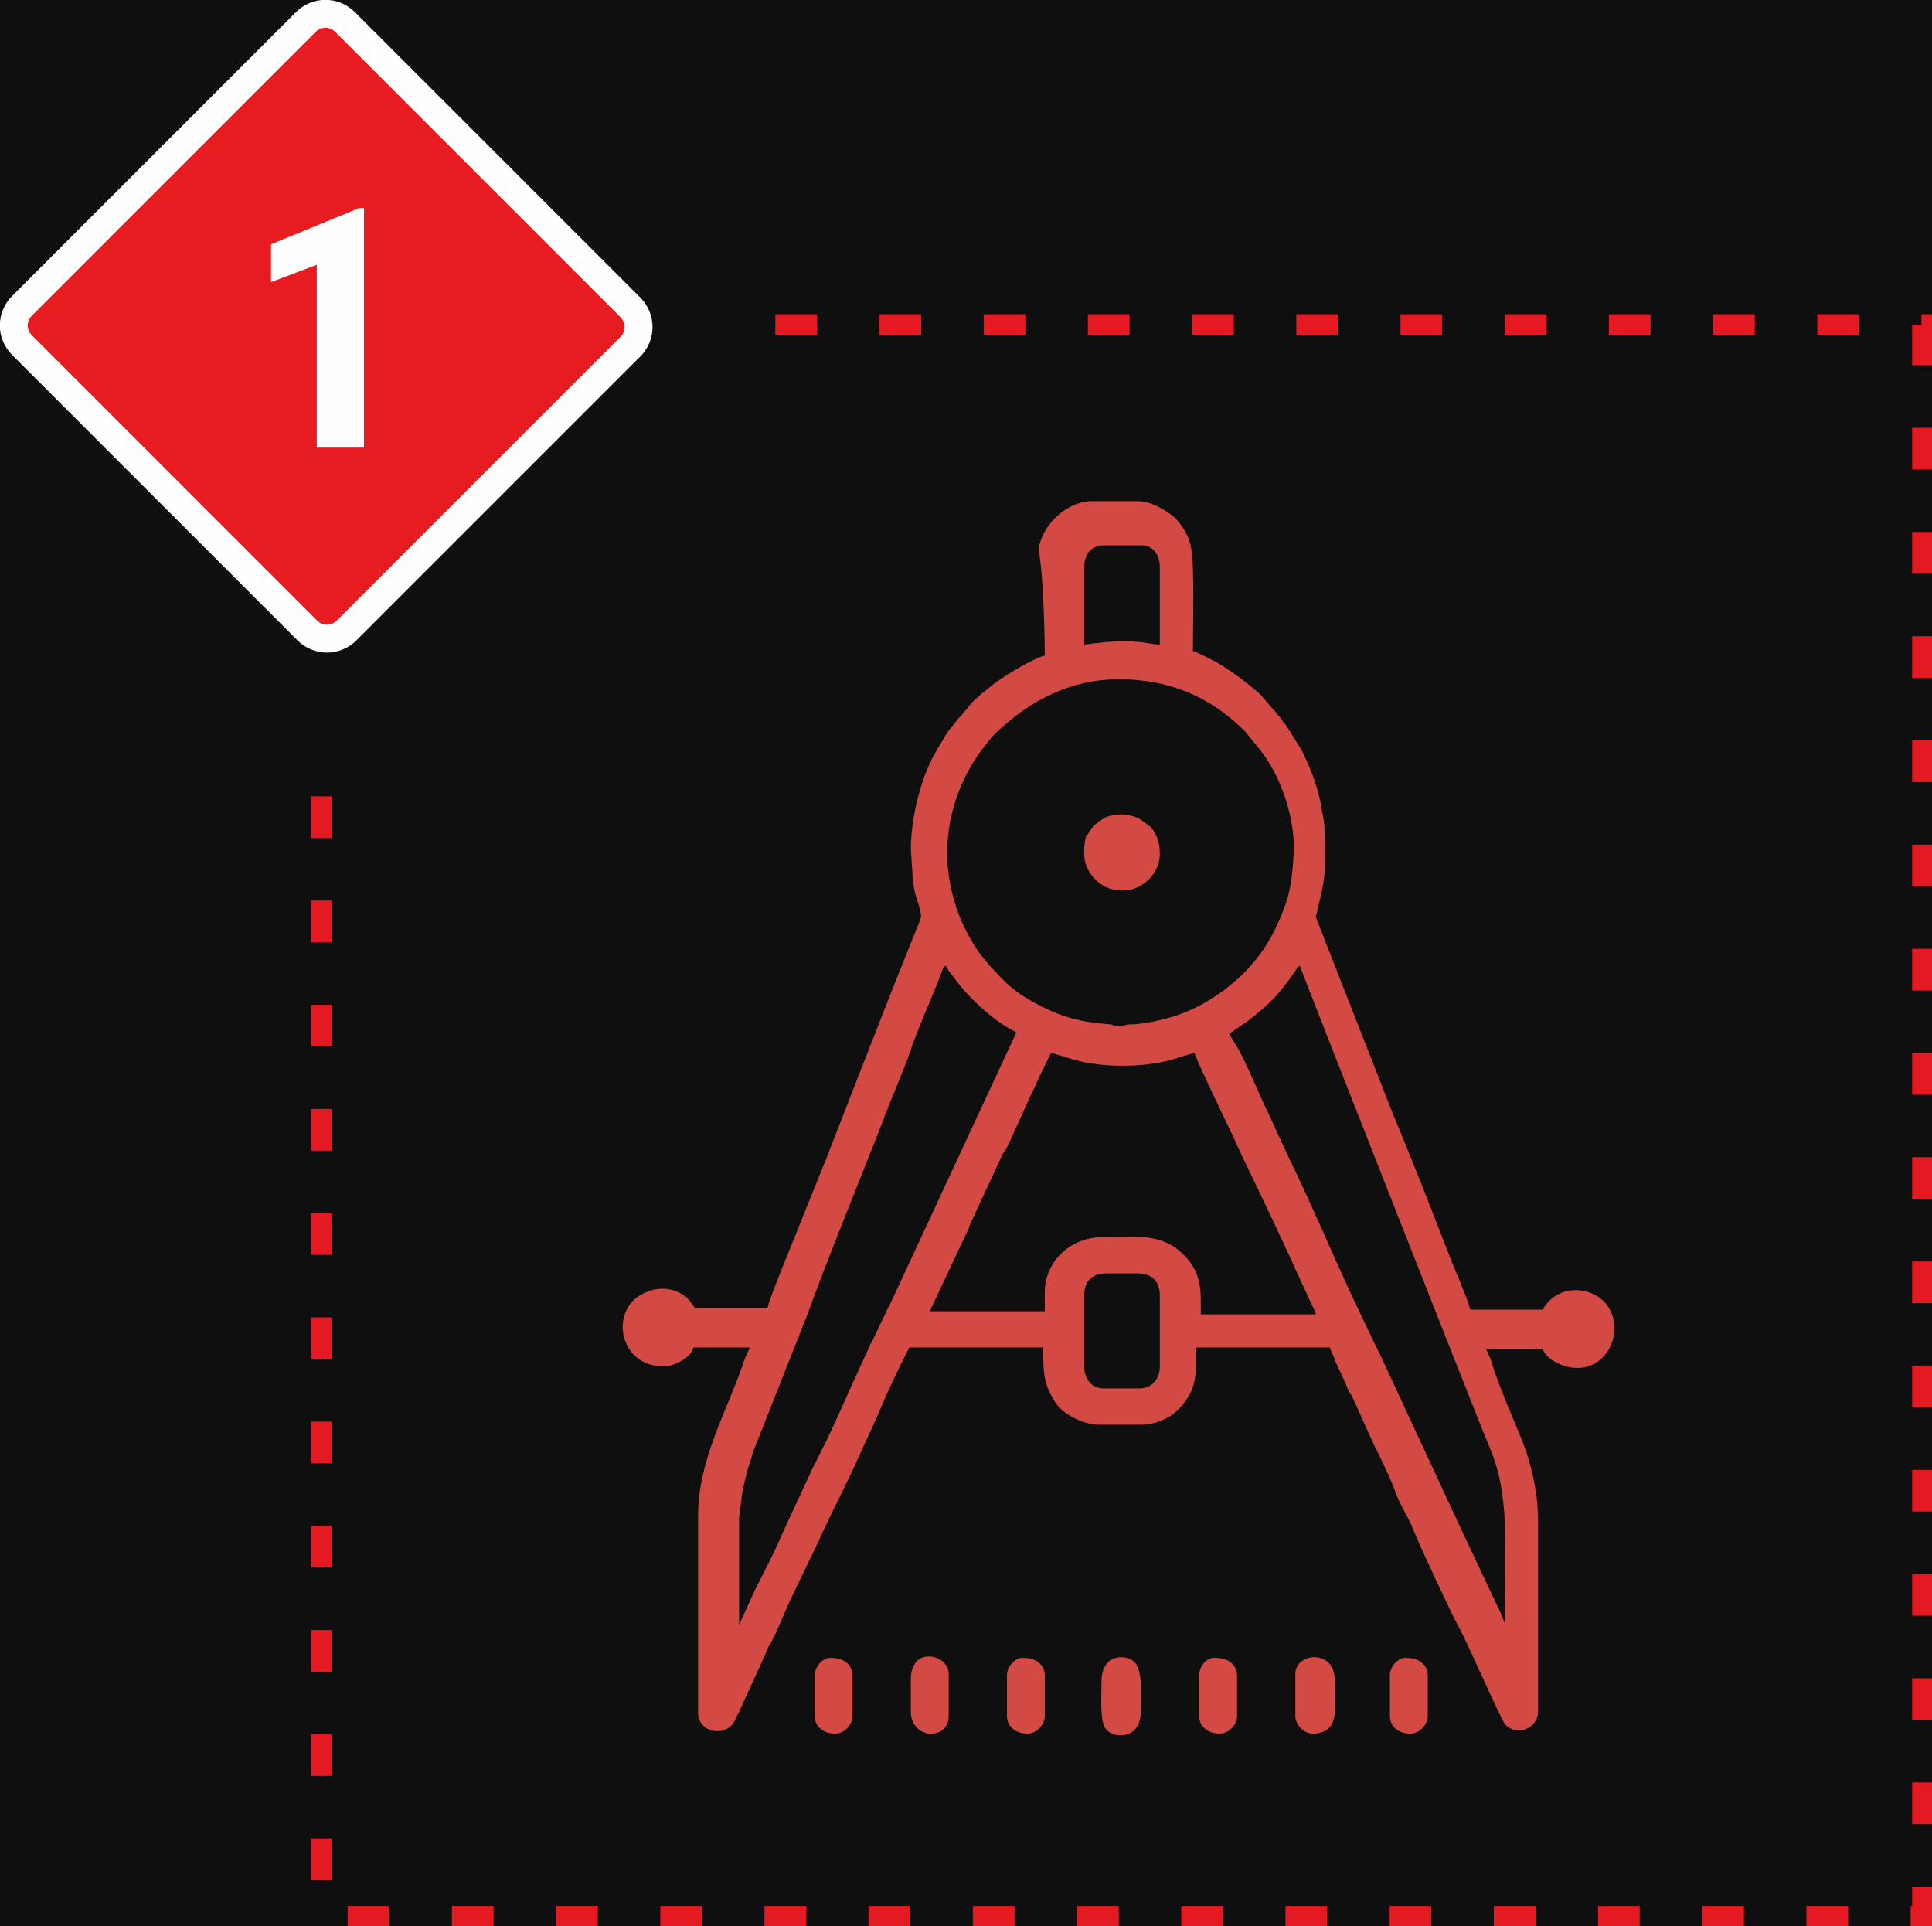
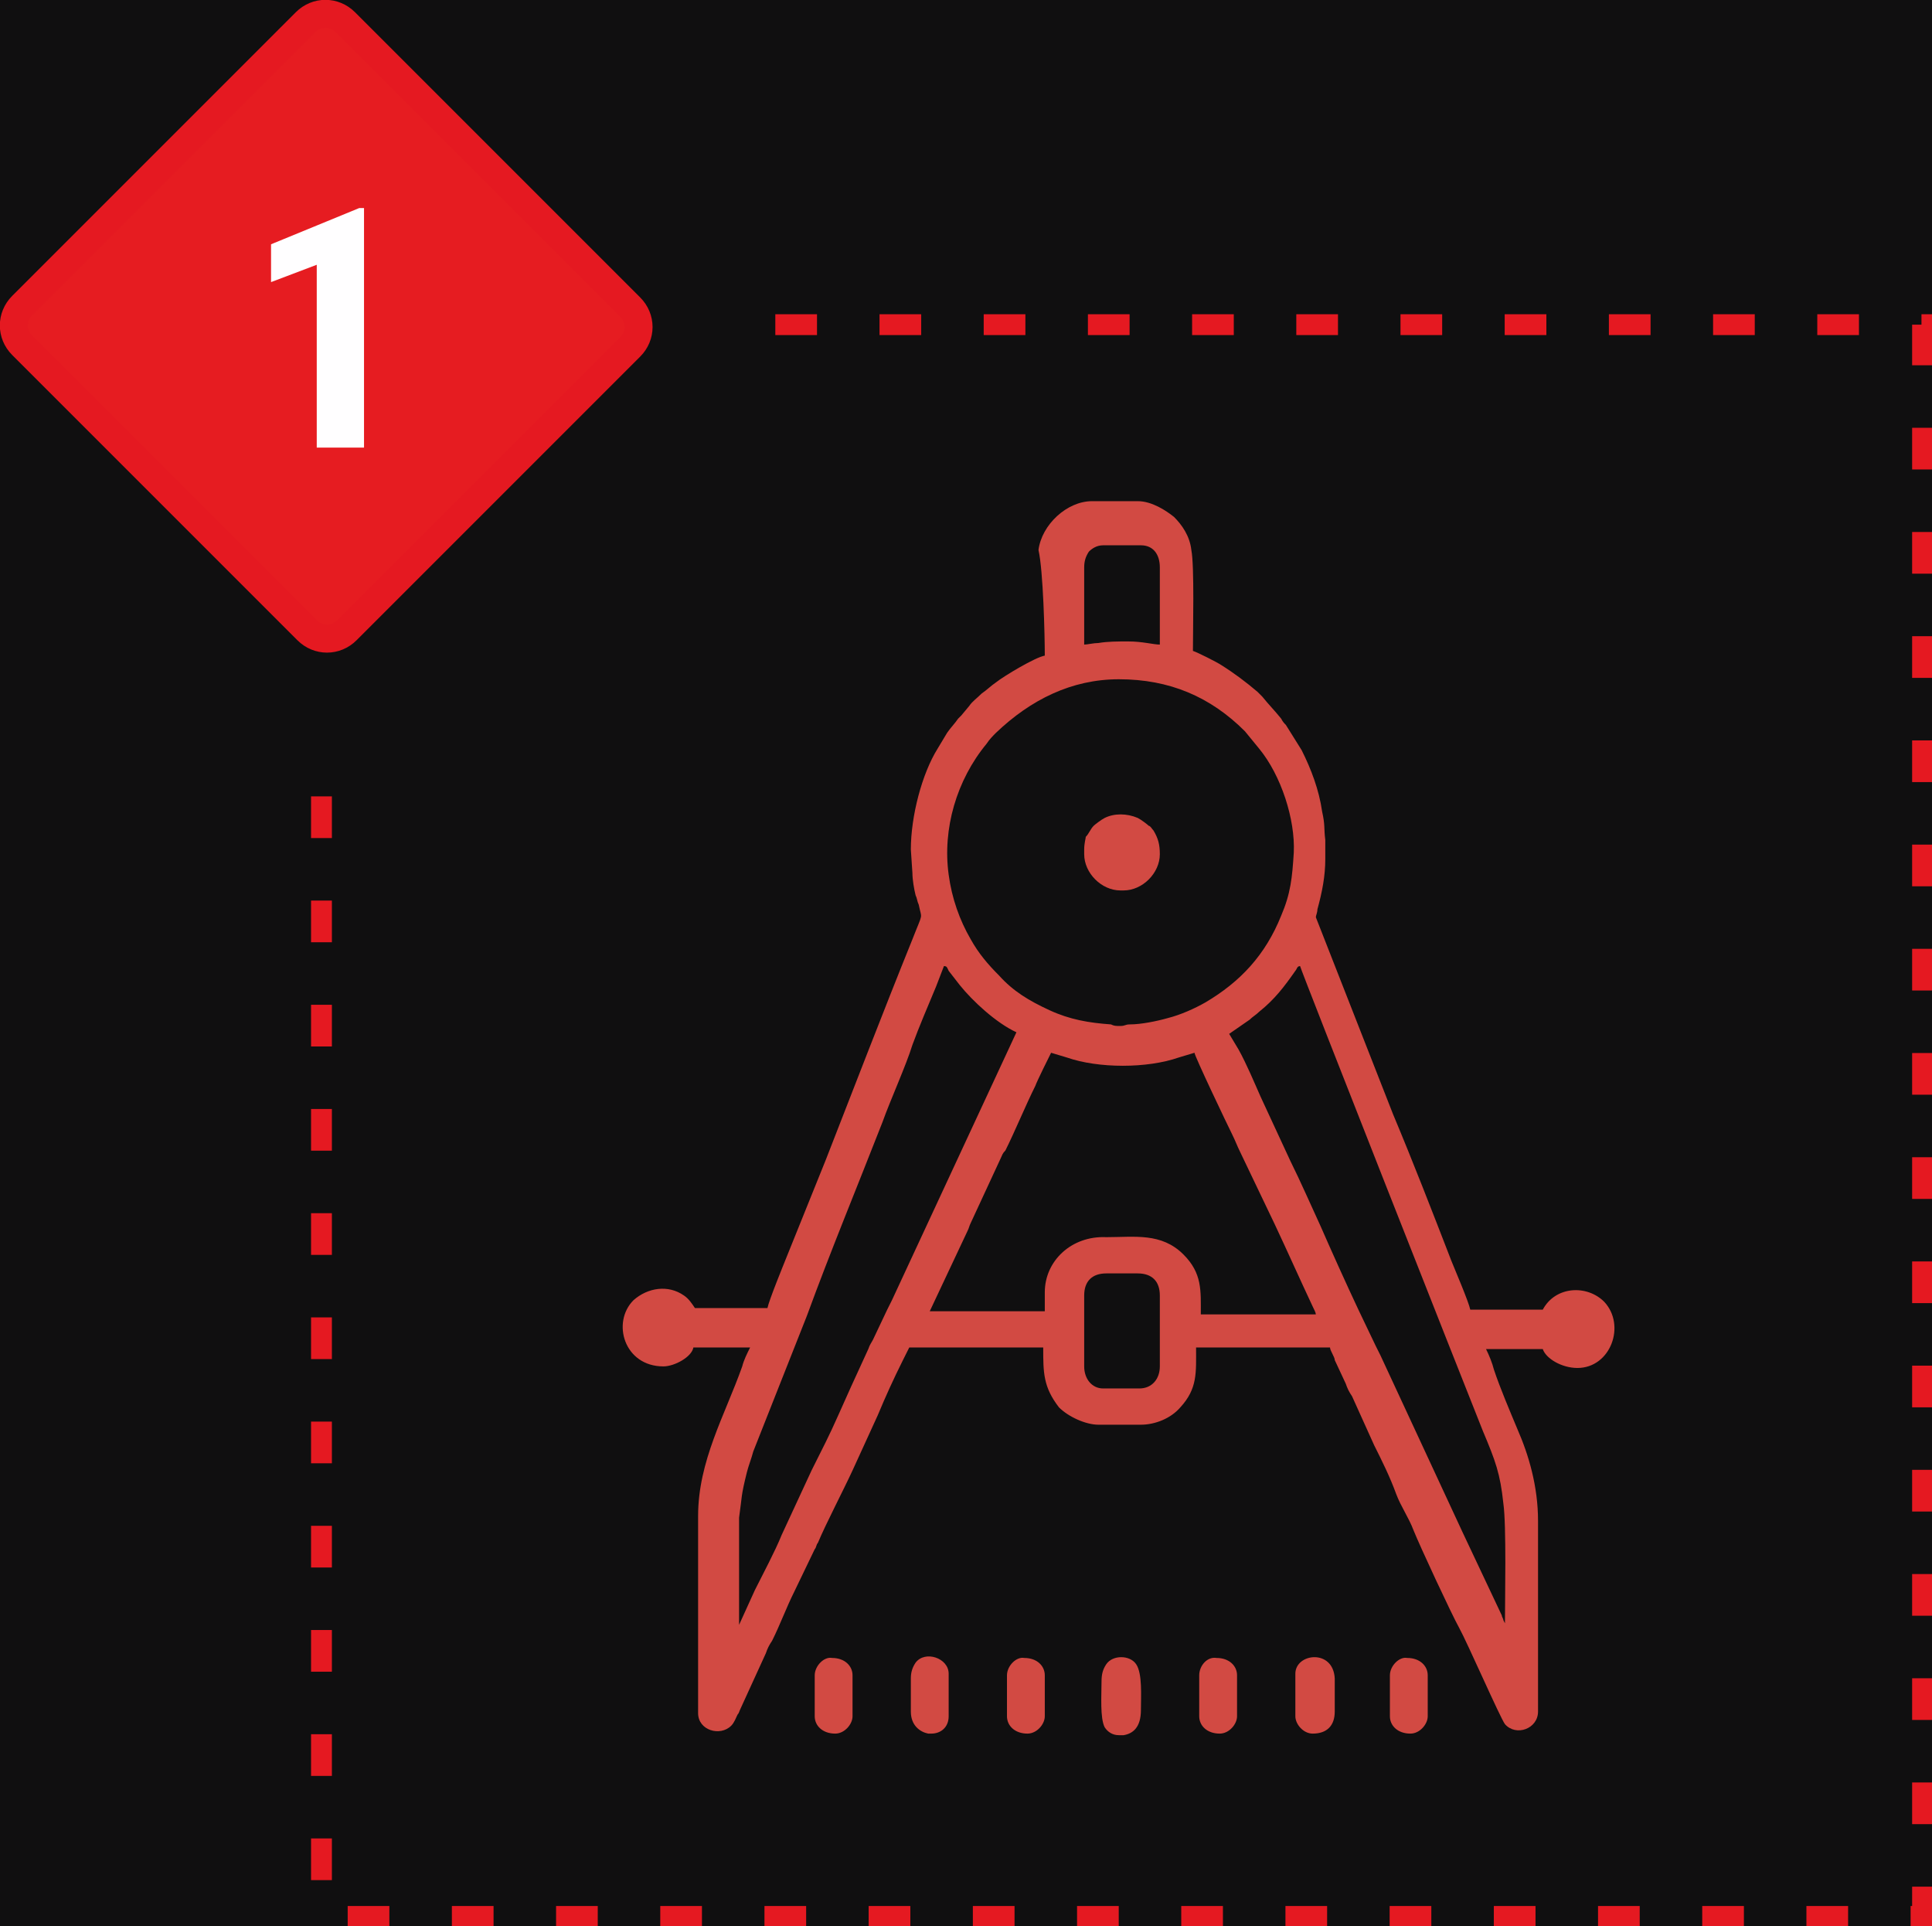
<svg xmlns="http://www.w3.org/2000/svg" version="1.1" id="Слой_1" x="0px" y="0px" viewBox="0 0 122.6 122.2" style="enable-background:new 0 0 122.6 122.2;" xml:space="preserve">
  <style type="text/css">
	.st0{fill-rule:evenodd;clip-rule:evenodd;fill:#100F10;stroke:#201600;stroke-width:0.567;stroke-miterlimit:22.926;}
	.st1{fill:#E9ECEB;}
	.st2{fill:#E2E2E2;}
	.st3{fill:none;stroke:#E2E2E2;stroke-width:1.417;stroke-miterlimit:22.926;}
	.st4{fill-rule:evenodd;clip-rule:evenodd;fill:#FFFFFF;}
	.st5{fill:#FFFFFF;}
	.st6{fill:none;stroke:#FFFEFF;stroke-width:2.835;stroke-miterlimit:22.926;}
	.st7{fill:none;stroke:#ECECEC;stroke-width:1.701;stroke-miterlimit:22.926;stroke-dasharray:3.401,5.102;}
	.st8{fill-rule:evenodd;clip-rule:evenodd;fill:#E61C21;stroke:#FFFEFF;stroke-width:1.984;stroke-miterlimit:22.926;}
	.st9{fill:#FFFEFF;}
	.st10{fill-rule:evenodd;clip-rule:evenodd;fill:#E2E2E2;}
	.st11{fill-rule:evenodd;clip-rule:evenodd;fill:none;stroke:#FFFEFF;stroke-width:1.984;stroke-miterlimit:22.926;}
	.st12{fill:#F3444E;}
	.st13{fill-rule:evenodd;clip-rule:evenodd;fill:#F3444E;}
	.st14{fill:none;stroke:#F3444E;stroke-width:1.417;stroke-miterlimit:22.926;}
	.st15{fill-rule:evenodd;clip-rule:evenodd;fill:#F3444E;stroke:#F3444E;stroke-width:1.417;stroke-miterlimit:22.926;}
	.st16{fill-rule:evenodd;clip-rule:evenodd;fill:#F3444E;stroke:#F3444E;stroke-width:0.567;stroke-miterlimit:22.926;}
	.st17{fill:#DC7D43;}
	.st18{fill:none;stroke:#201600;stroke-width:0.567;stroke-miterlimit:22.926;}
	.st19{fill:none;stroke:#201600;stroke-width:0.216;stroke-miterlimit:22.926;}
	.st20{fill:none;stroke:#FFFFFF;stroke-width:1.417;stroke-miterlimit:22.926;}
	.st21{fill:none;stroke:#E2E2E2;stroke-width:1.417;stroke-miterlimit:22.926;}
	.st22{fill-rule:evenodd;clip-rule:evenodd;fill:#E2E2E2;stroke:#E2E2E2;stroke-width:1.417;stroke-miterlimit:22.926;}
	.st23{fill:none;stroke:#E2E2E2;stroke-width:1.417;stroke-miterlimit:22.926;}
	.st24{fill:none;stroke:#E2E2E2;stroke-width:1.418;stroke-miterlimit:22.926;}
	.st25{fill:none;stroke:#E2E2E2;stroke-width:1.417;stroke-linecap:round;stroke-linejoin:round;stroke-miterlimit:10;}
	.st26{fill:none;stroke:#E2E2E2;stroke-width:1.342;stroke-linecap:round;stroke-linejoin:round;stroke-miterlimit:10;}
	.st27{fill:none;stroke:#D24A43;stroke-width:1.417;stroke-linejoin:round;stroke-miterlimit:10;}
	.st28{fill:none;stroke:#D24A43;stroke-width:1.417;stroke-linejoin:round;stroke-miterlimit:22.926;}
	.st29{fill:none;stroke:#D24A43;stroke-width:1.417;stroke-linecap:round;stroke-linejoin:round;stroke-miterlimit:10;}
	.st30{fill:none;stroke:#D24A43;stroke-width:1.417;stroke-miterlimit:22.926;}
	.st31{fill-rule:evenodd;clip-rule:evenodd;fill:#E61C21;}
	.st32{fill:none;stroke:#FFFFFF;stroke-width:1.549;stroke-linecap:round;stroke-linejoin:round;stroke-miterlimit:10;}
	.st33{fill:none;stroke:#FFFFFF;stroke-width:1.402;stroke-linecap:round;stroke-linejoin:round;stroke-miterlimit:10;}
	.st34{fill:none;stroke:#FFFFFF;stroke-width:1.752;stroke-linecap:round;stroke-linejoin:round;stroke-miterlimit:10;}
	.st35{fill:none;stroke:#FFFFFF;stroke-width:1.701;stroke-miterlimit:22.926;}
	.st36{fill:none;stroke:#FFFFFF;stroke-width:1.546;stroke-linecap:round;stroke-linejoin:round;stroke-miterlimit:10;}
	.st37{fill:none;stroke:#FFFFFF;stroke-width:1.417;stroke-linecap:round;stroke-linejoin:round;stroke-miterlimit:10;}
	.st38{fill:none;stroke:#FFFFFF;stroke-width:1.516;stroke-linecap:round;stroke-linejoin:round;stroke-miterlimit:10;}
	.st39{fill:none;stroke:#B6B8BD;stroke-width:1.417;stroke-miterlimit:22.926;}
	.st40{fill:none;stroke:#B6B8BD;stroke-width:1.417;stroke-linecap:round;stroke-linejoin:round;stroke-miterlimit:10;}
	.st41{fill:none;stroke:#B6B8BD;stroke-width:1.518;stroke-linecap:round;stroke-linejoin:round;stroke-miterlimit:10;}
	.st42{fill-rule:evenodd;clip-rule:evenodd;fill:#FFFEFF;}
	.st43{fill:#E62A13;}
	.st44{fill:none;stroke:#E62A13;stroke-width:1.486;stroke-linecap:round;stroke-linejoin:round;stroke-miterlimit:10;}
	.st45{fill:none;stroke:#E62A13;stroke-width:1.412;stroke-linecap:round;stroke-linejoin:round;stroke-miterlimit:10;}
	.st46{fill:none;stroke:#E62A13;stroke-width:1.417;stroke-miterlimit:22.926;}
	.st47{fill-rule:evenodd;clip-rule:evenodd;fill:#E62A13;}
	.st48{fill:none;stroke:#E61C21;stroke-width:1.417;stroke-linecap:round;stroke-linejoin:round;stroke-miterlimit:10;}
	.st49{fill:none;stroke:#E61C21;stroke-width:1.417;stroke-miterlimit:22.926;}
	.st50{fill:none;stroke:#FFFFFF;stroke-width:1.417;stroke-miterlimit:22.926;}
	.st51{fill:none;stroke:#F1444C;stroke-width:1.417;stroke-miterlimit:22.926;}
	.st52{fill-rule:evenodd;clip-rule:evenodd;fill:#FF0000;}
	.st53{fill-rule:evenodd;clip-rule:evenodd;fill:#5C768B;}
	.st54{fill:#D24A43;}
	.st55{fill:none;stroke:#D24A43;stroke-width:2.835;stroke-miterlimit:22.926;}
	.st56{fill-rule:evenodd;clip-rule:evenodd;fill:#D24A43;}
- 	.st57{fill-rule:evenodd;clip-rule:evenodd;fill:#E61C21;stroke:#FFFEFF;stroke-width:1.77;stroke-miterlimit:22.926;}
+ 	.st57{fill-rule:evenodd;clip-rule:evenodd;fill:#E61C21;stroke:#E51921;stroke-width:1.77;stroke-miterlimit:22.926;}
	.st58{fill:none;stroke:#E51921;stroke-width:1.322;stroke-miterlimit:22.926;stroke-dasharray:2.645,3.967;}
	.st59{fill:none;stroke:#D24A43;stroke-width:2.126;stroke-miterlimit:22.926;}
</style>
  <polygon class="st0" points="-1005.3,1598.9 -1005.3,-620.9 1135.4,-620.9 1135.4,1598.9 -1005.3,1598.9 " />
  <g>
    <g>
      <path class="st57" d="M1.4,19.4l18-18c0.7-0.7,1.8-0.7,2.5,0L40,19.5c0.7,0.7,0.7,1.8,0,2.5l-18,18c-0.7,0.7-1.8,0.7-2.5,0    L1.4,21.9C0.7,21.2,0.7,20.1,1.4,19.4L1.4,19.4z" />
      <polygon class="st9" points="23.1,28.4 20.1,28.4 20.1,16.8 17.2,17.9 17.2,15.5 22.8,13.2 23.1,13.2 23.1,28.4   " />
    </g>
    <polyline class="st58" points="49.2,20.6 122,20.6 122,121.6 20.4,121.6 20.4,47.4  " />
    <path class="st56" d="M68.8,86.7v-4.5c0-0.9,0.5-1.4,1.4-1.4h2c0.9,0,1.4,0.5,1.4,1.4v4.5c0,0.8-0.5,1.4-1.3,1.4H70   C69.3,88.1,68.8,87.5,68.8,86.7L68.8,86.7z M66.3,82v1.2H59l2.4-5.1c0.1-0.2,0.1-0.3,0.2-0.5l1.9-4.1c0.1-0.2,0.1-0.3,0.3-0.5   c0.6-1.2,1.3-2.9,1.9-4.1c0.1-0.3,0.9-1.9,1-2.1l1,0.3c2,0.7,5.1,0.7,7.1,0l1-0.3c0,0.2,2.1,4.6,2.4,5.2c0.2,0.4,0.3,0.7,0.5,1.1   l2.2,4.6c0.8,1.7,1.6,3.5,2.4,5.2c0.1,0.2,0.2,0.4,0.2,0.5h-7.3c0-1.5,0.1-2.6-1.1-3.8c-1.4-1.4-3.1-1.1-4.9-1.1   C68,78.4,66.3,80,66.3,82L66.3,82z M78,65.6l1.3-0.9c0.2-0.2,0.4-0.3,0.6-0.5c1-0.8,1.6-1.6,2.3-2.6c0.1-0.1,0.1-0.3,0.3-0.3   c0.1,0.4,10.4,26.5,11.6,29.5c0.8,1.9,1.1,2.7,1.3,4.6c0.2,1.4,0.1,6.1,0.1,7.6l-0.1-0.2c0-0.1-0.1-0.2-0.1-0.3   c-0.8-1.7-1.7-3.6-2.5-5.3l-5.2-11.2c-0.1-0.2-0.2-0.4-0.3-0.6l-1.1-2.3c-0.8-1.7-1.7-3.7-2.4-5.3c-0.6-1.3-1.3-2.9-1.9-4.1   l-1.9-4.1c-0.4-0.9-0.9-2.1-1.4-3L78,65.6L78,65.6z M46.9,103.1c0-0.5,0-6.5,0-6.8c0.2-1.4,0.1-1.3,0.5-2.9   c0.1-0.4,0.3-0.9,0.4-1.3c1.1-2.8,2.3-5.8,3.4-8.6c1.5-4.1,3.2-8.2,4.8-12.3c0.5-1.4,1.5-3.6,1.9-4.9c0.4-1.1,1-2.5,1.5-3.7   l0.5-1.3c0.2,0,0.2,0.1,0.3,0.3l0.7,0.9c0.8,1,2.3,2.4,3.6,3l-7.9,17c-0.1,0.2-0.2,0.4-0.3,0.6L55.4,85c-0.1,0.2-0.2,0.3-0.3,0.6   l-1.1,2.4c-0.5,1.1-1.1,2.5-1.6,3.5c-0.2,0.4-0.4,0.8-0.6,1.2c-0.1,0.2-0.2,0.4-0.3,0.6l-1.9,4.1c-0.4,1-1.2,2.5-1.7,3.5   L46.9,103.1L46.9,103.1z M71,43.1c3.2,0,5.8,1.1,8,3.3l0.9,1.1c1.4,1.7,2.3,4.5,2.2,6.6c-0.1,1.6-0.2,2.6-0.8,4   c-1,2.5-2.6,4.2-4.8,5.5c-0.7,0.4-1.6,0.8-2.4,1c-0.7,0.2-1.7,0.4-2.4,0.4c-0.3,0-0.3,0.1-0.6,0.1c-0.3,0-0.4,0-0.6-0.1   c-1.4-0.1-2.6-0.3-3.9-0.9c-1.3-0.6-2.3-1.2-3.2-2.2c-0.7-0.7-1.3-1.4-1.8-2.3c-0.7-1.2-1.2-2.6-1.4-4.1c-0.4-2.9,0.5-6,2.4-8.3   c0.2-0.3,0.4-0.5,0.6-0.7C65.4,44.4,68,43.1,71,43.1L71,43.1z M68.8,40.9V36c0-0.4,0.1-0.7,0.3-1c0.2-0.2,0.5-0.4,0.9-0.4h2.4   c0.8,0,1.2,0.6,1.2,1.4v4.9c-0.4,0-1.1-0.2-2-0.2c-0.7,0-1.3,0-1.9,0.1C69.4,40.8,69,40.9,68.8,40.9L68.8,40.9z M66.3,41.6   c-0.6,0.1-2.6,1.3-3.1,1.7c-0.3,0.2-0.6,0.5-0.9,0.7c-0.3,0.3-0.6,0.5-0.8,0.8l-0.5,0.6c-0.1,0.1-0.1,0.1-0.2,0.2   c-0.2,0.3-0.5,0.6-0.7,0.9l-0.6,1c-1,1.6-1.7,4.3-1.7,6.4l0.1,1.5c0,0.4,0.1,1,0.2,1.4c0.1,0.2,0.1,0.4,0.2,0.6   c0.2,1,0.3,0.4-0.4,2.2c-1.9,4.7-3.7,9.4-5.5,14l-2.5,6.2c-0.2,0.5-1.1,2.7-1.2,3.2h-4.6c-0.2-0.3-0.4-0.6-0.7-0.8   c-1-0.7-2.3-0.5-3.2,0.3c-1.4,1.4-0.6,4.2,1.9,4.2c0.7,0,1.8-0.6,1.9-1.2h3.6c-0.2,0.4-0.4,0.8-0.5,1.2c-1.1,3.1-2.8,6-2.8,9.5   v12.5c0,1.1,1.4,1.5,2.1,0.8c0.2-0.2,0.3-0.5,0.4-0.7c0.1-0.1,0.1-0.2,0.2-0.4l1.6-3.5c0.1-0.3,0.2-0.5,0.4-0.8   c0.5-1,0.9-2.1,1.4-3.1l1.3-2.7c0.1-0.1,0.1-0.3,0.2-0.4c0.5-1.2,1.6-3.3,2.2-4.6l1.6-3.5c0.5-1.2,1-2.3,1.6-3.5   c0.1-0.2,0.3-0.6,0.4-0.8h8.5c0,1.6,0,2.5,1,3.8c0.6,0.6,1.7,1.1,2.5,1.1h2.7c0.9,0,1.9-0.4,2.5-1.1c1.1-1.2,1-2.2,1-3.8h8.5   c0,0.2,0.3,0.6,0.3,0.8l0.7,1.5c0.1,0.3,0.2,0.5,0.4,0.8l1.4,3.1c0.5,1,1,2,1.4,3.1c0.3,0.8,0.8,1.5,1.1,2.3c0.4,1,2.4,5.3,2.9,6.2   c0.5,0.9,2.6,5.7,2.9,6.1c0.7,0.8,2.1,0.3,2.1-0.8V96.5c0-2.2-0.6-4.2-1.3-5.8c-0.5-1.2-1.1-2.6-1.5-3.8c-0.1-0.4-0.3-0.9-0.5-1.3   h3.6c0.2,0.6,1.2,1.2,2.2,1.2c2.1,0,3.1-2.7,1.7-4.2c-1.1-1.1-3.1-1-3.9,0.5h-4.6c-0.1-0.5-1-2.6-1.2-3.1c-1.2-3.1-2.4-6.2-3.7-9.3   l-4.9-12.5c0-0.1,0.1-0.3,0.1-0.5c0.3-1.1,0.5-2.1,0.5-3.2l0-1.2c-0.1-0.8,0-0.9-0.2-1.8c-0.2-1.4-0.7-2.7-1.3-3.9l-1-1.6   c-0.1-0.1-0.2-0.2-0.3-0.4c-0.4-0.5-0.8-0.9-1.2-1.4c-0.1-0.1-0.2-0.2-0.3-0.3c-0.7-0.6-1.5-1.2-2.3-1.7c-0.3-0.2-1.5-0.8-1.8-0.9   c0-1.3,0.1-5.4-0.1-6.4c-0.1-0.9-0.6-1.6-1.1-2.1c-0.5-0.4-1.4-1-2.3-1h-2.9c-1.6,0-3.2,1.5-3.4,3.1C66.2,36.2,66.3,40.3,66.3,41.6   L66.3,41.6z" />
    <path class="st56" d="M68.8,53.9v0.3c0,1.2,1.1,2.3,2.3,2.3h0.2c1.2,0,2.3-1.1,2.3-2.3c0-0.6-0.1-1-0.4-1.5   c-0.1-0.1-0.2-0.3-0.3-0.3c-0.1-0.1-0.5-0.4-0.7-0.5c-0.7-0.3-1.5-0.3-2.1,0c-0.2,0.1-0.6,0.4-0.7,0.5c-0.2,0.2-0.3,0.5-0.5,0.7   C68.9,53.2,68.8,53.5,68.8,53.9L68.8,53.9z" />
    <path class="st56" d="M69.9,106.7c0,0.9-0.1,2.3,0.2,2.9c0.2,0.3,0.5,0.5,0.9,0.5h0.3c0.6-0.1,1.1-0.5,1.1-1.6   c0-0.9,0.1-2.3-0.3-2.9c-0.4-0.6-1.5-0.6-1.9,0C70,105.9,69.9,106.2,69.9,106.7L69.9,106.7z" />
    <path class="st56" d="M57.8,106.5v2.1c0,0.9,0.6,1.3,1.1,1.4h0.2c0.6,0,1.1-0.4,1.1-1.1v-2.7c0-1-1.5-1.5-2.1-0.7   C57.9,105.8,57.8,106.1,57.8,106.5L57.8,106.5z" />
    <path class="st56" d="M82.2,106.2v2.7c0,0.5,0.5,1.1,1.1,1.1c0.9,0,1.4-0.5,1.4-1.4v-2.1C84.6,104.6,82.2,104.9,82.2,106.2   L82.2,106.2z" />
    <path class="st56" d="M51.7,106.3v2.6c0,0.6,0.5,1.1,1.3,1.1c0.6,0,1.1-0.6,1.1-1.1v-2.6c0-0.6-0.5-1.1-1.3-1.1   C52.3,105.1,51.7,105.7,51.7,106.3L51.7,106.3z" />
    <path class="st56" d="M88.2,106.3v2.6c0,0.6,0.5,1.1,1.3,1.1c0.6,0,1.1-0.6,1.1-1.1v-2.6c0-0.6-0.5-1.1-1.3-1.1   C88.8,105.1,88.2,105.7,88.2,106.3L88.2,106.3z" />
    <path class="st56" d="M76.1,106.3v2.6c0,0.6,0.5,1.1,1.3,1.1c0.6,0,1.1-0.6,1.1-1.1v-2.6c0-0.6-0.5-1.1-1.3-1.1   C76.6,105.1,76.1,105.7,76.1,106.3L76.1,106.3z" />
    <path class="st56" d="M63.9,106.3v2.6c0,0.6,0.5,1.1,1.3,1.1c0.6,0,1.1-0.6,1.1-1.1v-2.6c0-0.6-0.5-1.1-1.3-1.1   C64.5,105.1,63.9,105.7,63.9,106.3L63.9,106.3z" />
  </g>
</svg>
